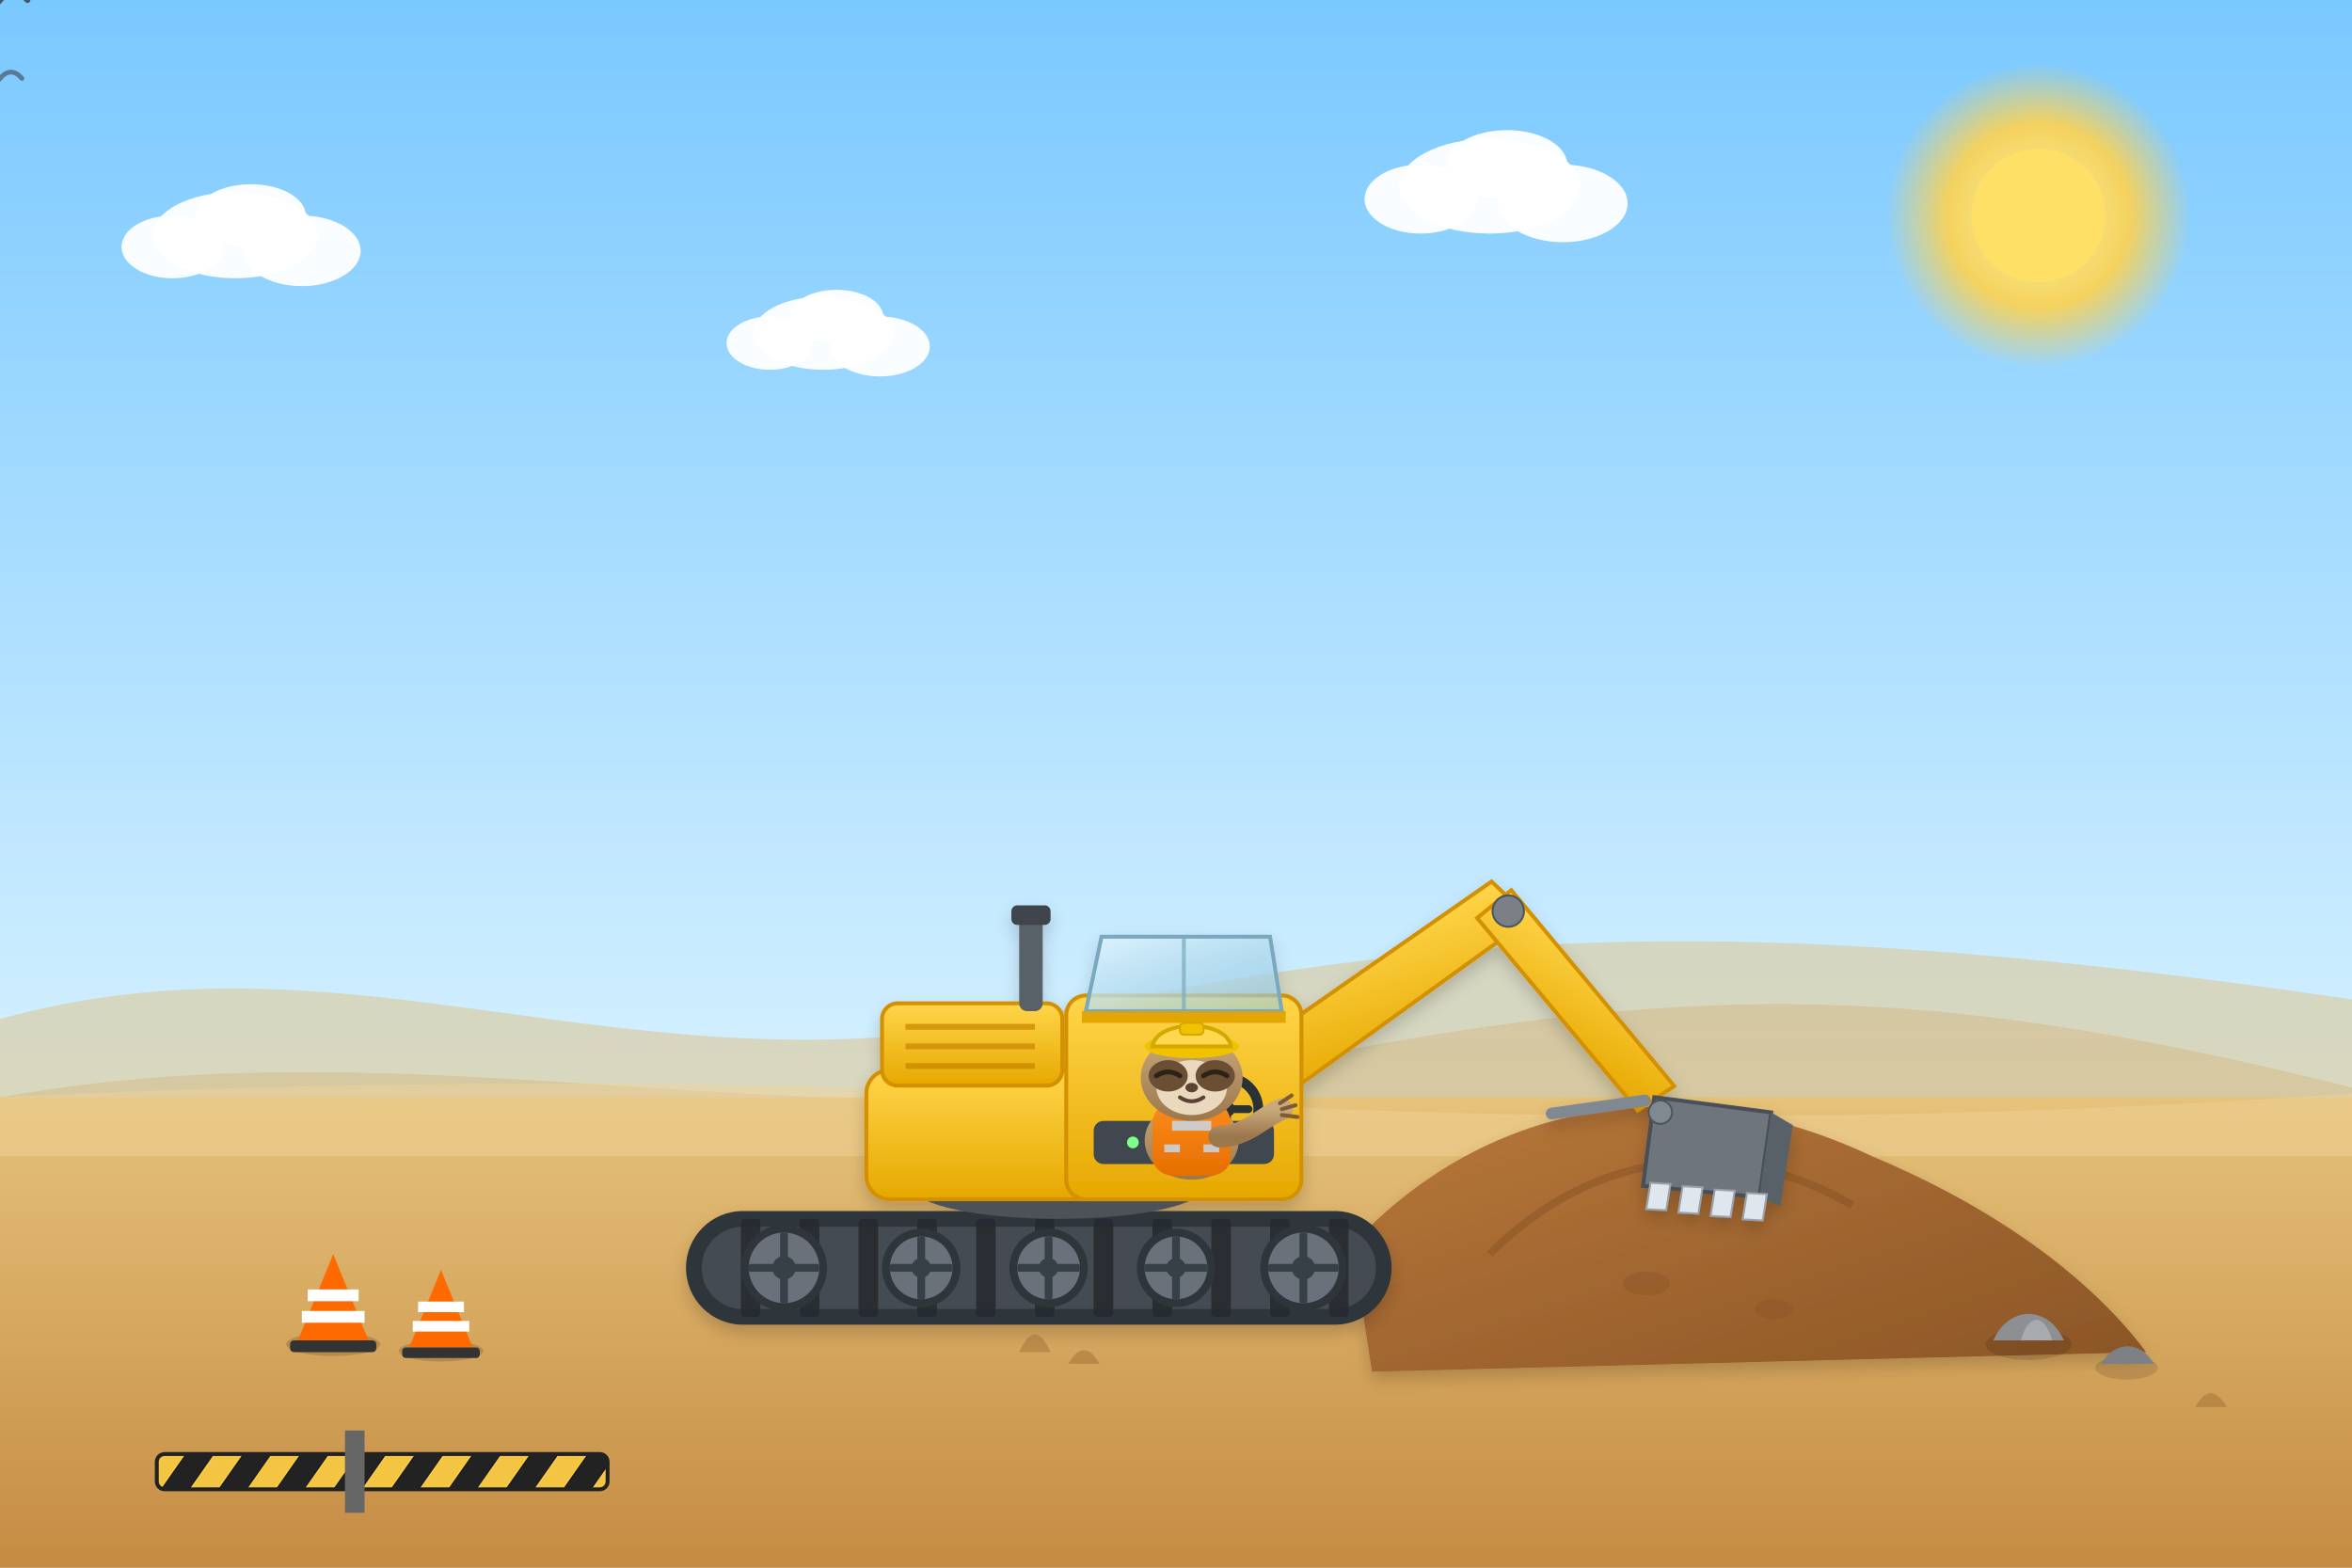
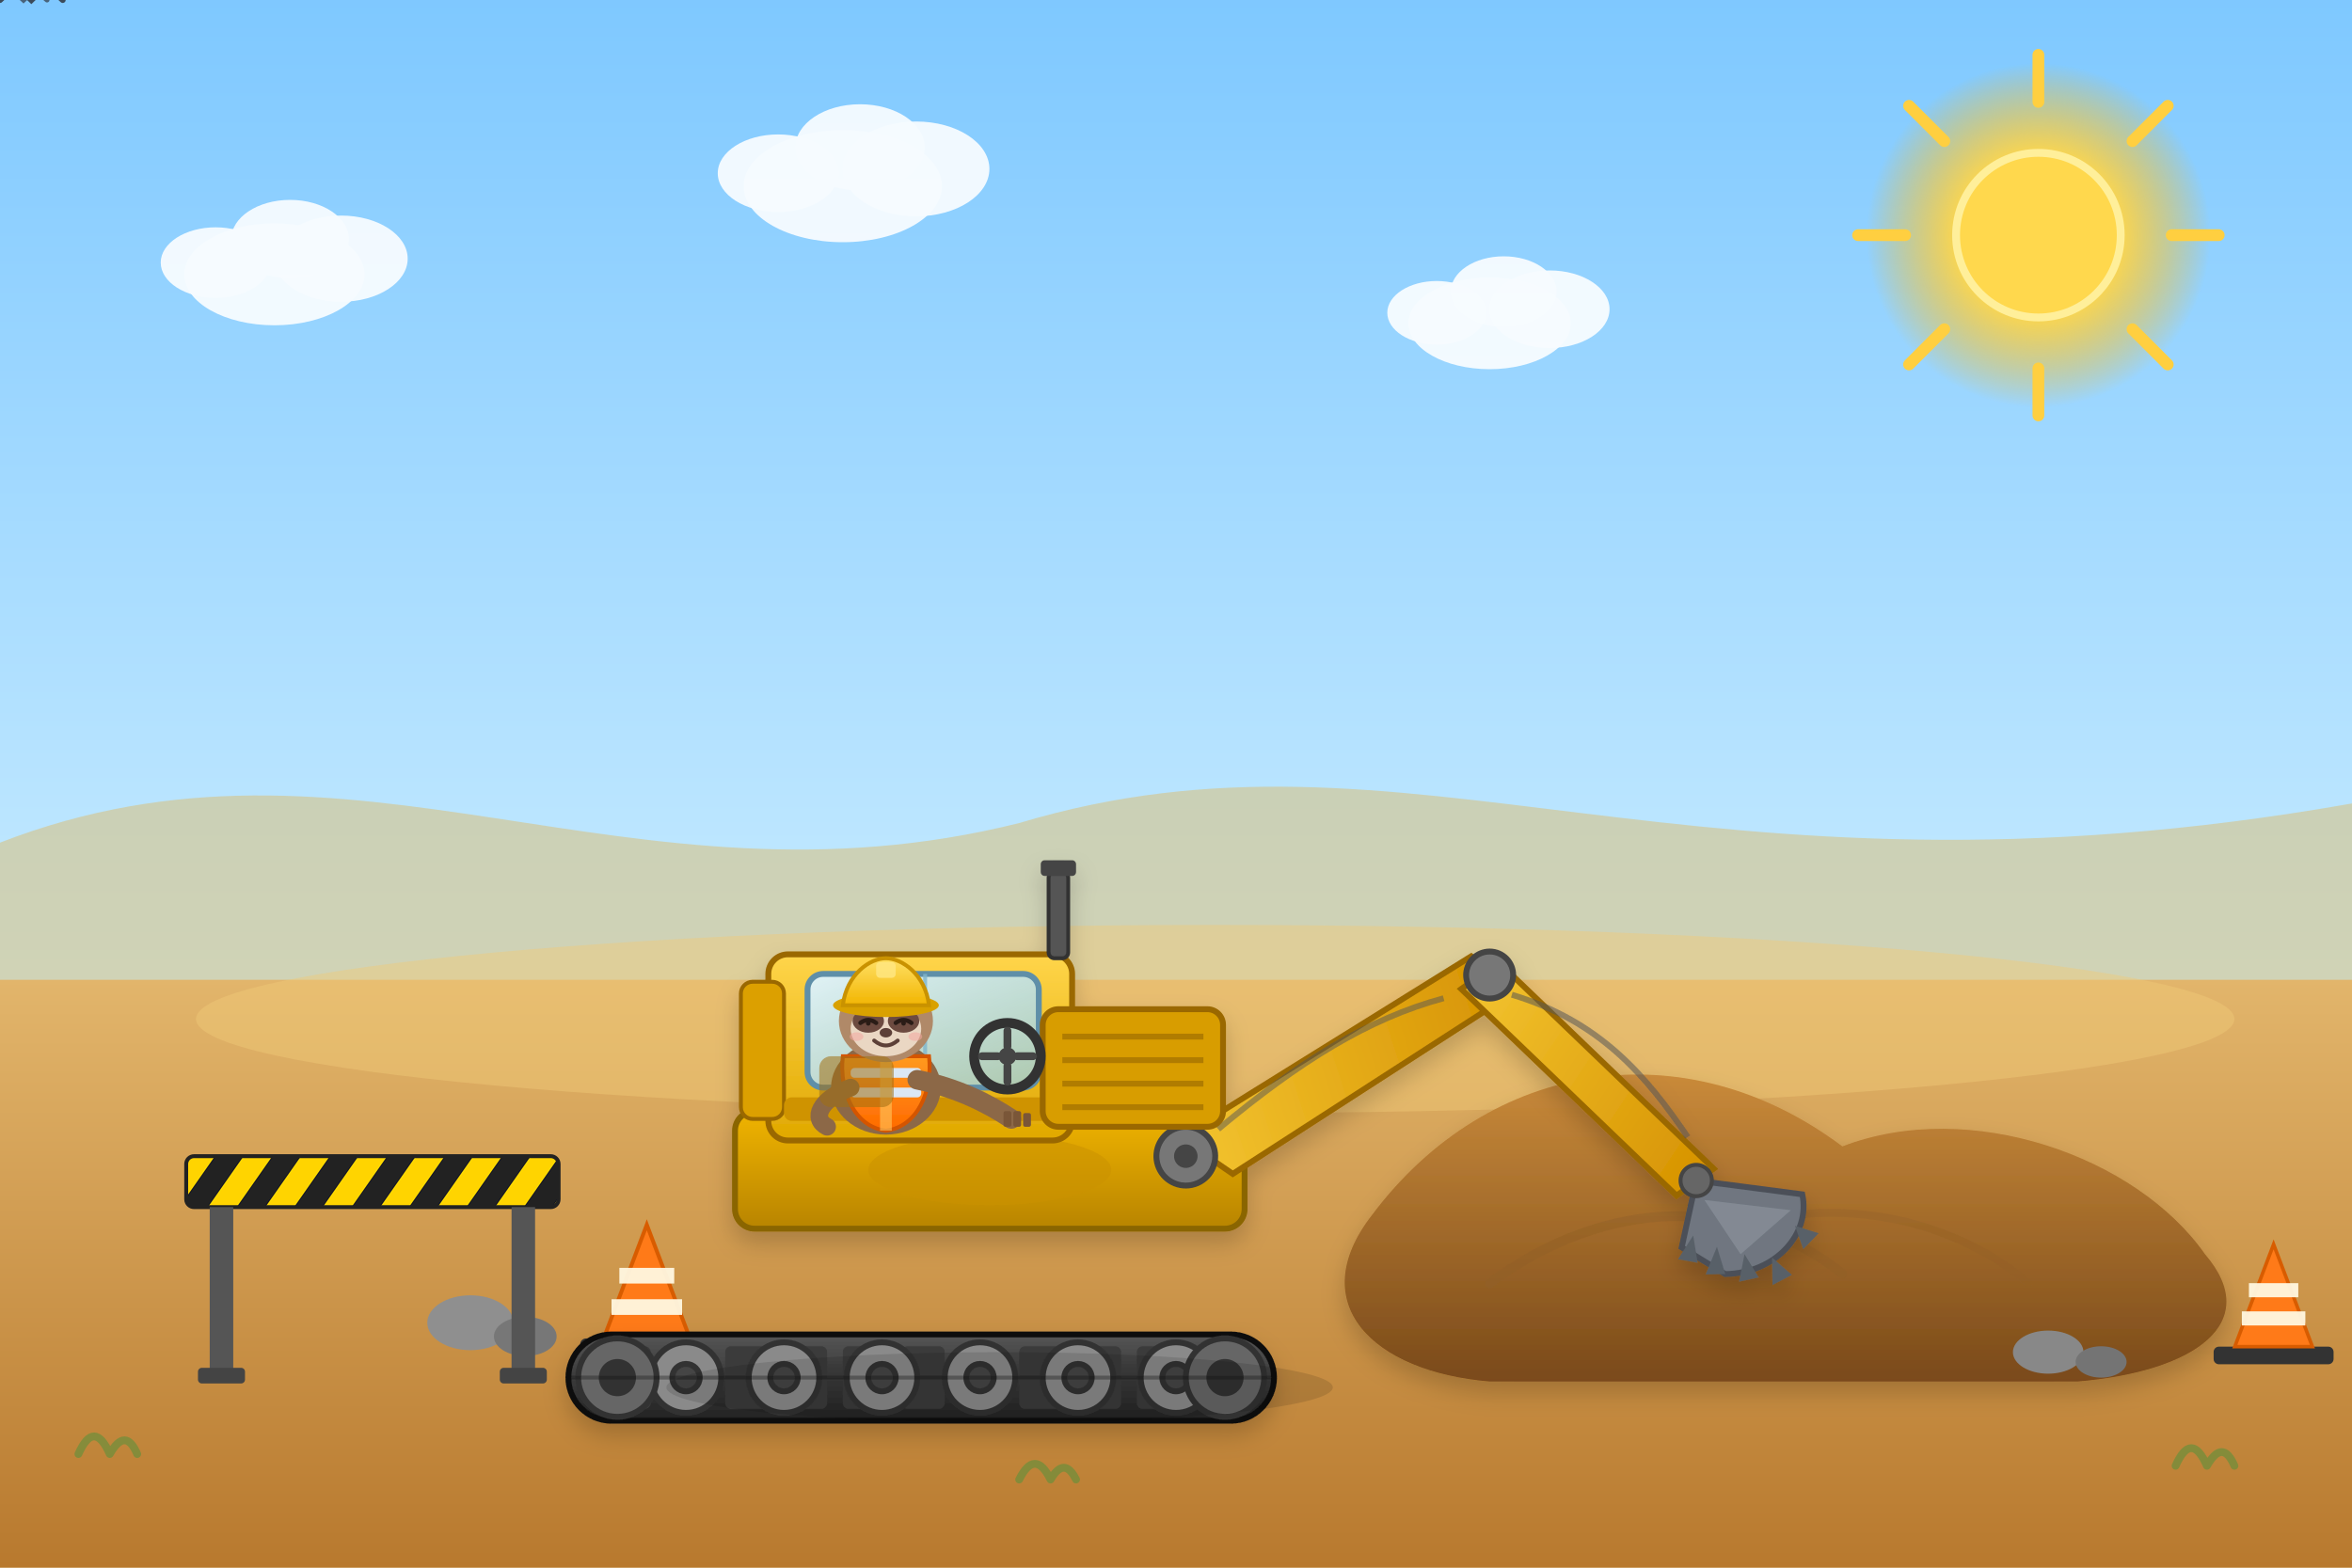
<svg xmlns="http://www.w3.org/2000/svg" viewBox="0 0 1200 800" width="1200" height="800" role="img" aria-labelledby="title desc">
  <defs>
-     <linearGradient id="sky" x1="0" y1="0" x2="0" y2="1">
-       <stop offset="0%" stop-color="#79c8ff" />
-       <stop offset="65%" stop-color="#cfeeff" />
-       <stop offset="100%" stop-color="#f7f3d6" />
+     <linearGradient id="skyGrad" x1="0" y1="0" x2="0" y2="1">
+       <stop offset="0%" stop-color="#7ec8ff" />
+       <stop offset="65%" stop-color="#c9ecff" />
+       <stop offset="100%" stop-color="#f8e8b0" />
    </linearGradient>
    <radialGradient id="sunGlow" cx="50%" cy="50%" r="50%">
-       <stop offset="0%" stop-color="#fff6a8" />
-       <stop offset="60%" stop-color="#ffd24d" stop-opacity="0.9" />
-       <stop offset="100%" stop-color="#ffd24d" stop-opacity="0" />
+       <stop offset="0%" stop-color="#fff7c2" />
+       <stop offset="45%" stop-color="#ffd84d" />
+       <stop offset="100%" stop-color="#ffb300" stop-opacity="0" />
    </radialGradient>
-     <linearGradient id="ground" x1="0" y1="0" x2="0" y2="1">
-       <stop offset="0%" stop-color="#e6c27a" />
-       <stop offset="100%" stop-color="#c58b43" />
-     </linearGradient>
-     <linearGradient id="dirt" x1="0" y1="0" x2="1" y2="1">
-       <stop offset="0%" stop-color="#b8783a" />
-       <stop offset="100%" stop-color="#8a5526" />
-     </linearGradient>
-     <linearGradient id="excBody" x1="0" y1="0" x2="0" y2="1">
+     <linearGradient id="groundGrad" x1="0" y1="0" x2="0" y2="1">
+       <stop offset="0%" stop-color="#e2b56b" />
+       <stop offset="100%" stop-color="#b8792e" />
+     </linearGradient>
+     <linearGradient id="dirtGrad" x1="0" y1="0" x2="0" y2="1">
+       <stop offset="0%" stop-color="#c98a3a" />
+       <stop offset="100%" stop-color="#7a4a1a" />
+     </linearGradient>
+     <linearGradient id="excBodyGrad" x1="0" y1="0" x2="0" y2="1">
      <stop offset="0%" stop-color="#ffd54a" />
-       <stop offset="100%" stop-color="#e6a800" />
-     </linearGradient>
-     <linearGradient id="excDark" x1="0" y1="0" x2="0" y2="1">
-       <stop offset="0%" stop-color="#5b6168" />
-       <stop offset="100%" stop-color="#353a40" />
-     </linearGradient>
-     <linearGradient id="metal" x1="0" y1="0" x2="1" y2="1">
-       <stop offset="0%" stop-color="#dfe6ee" />
-       <stop offset="100%" stop-color="#9aa7b3" />
-     </linearGradient>
-     <linearGradient id="glass" x1="0" y1="0" x2="1" y2="1">
+       <stop offset="100%" stop-color="#e0a800" />
+     </linearGradient>
+     <linearGradient id="excDarkGrad" x1="0" y1="0" x2="0" y2="1">
+       <stop offset="0%" stop-color="#f0b400" />
+       <stop offset="100%" stop-color="#b88400" />
+     </linearGradient>
+     <linearGradient id="armGrad" x1="0" y1="0" x2="1" y2="0">
+       <stop offset="0%" stop-color="#f3c430" />
+       <stop offset="100%" stop-color="#d69200" />
+     </linearGradient>
+     <linearGradient id="trackGrad" x1="0" y1="0" x2="0" y2="1">
+       <stop offset="0%" stop-color="#555" />
+       <stop offset="100%" stop-color="#222" />
+     </linearGradient>
+     <linearGradient id="glassGrad" x1="0" y1="0" x2="1" y2="1">
      <stop offset="0%" stop-color="#dff4ff" stop-opacity="0.95" />
-       <stop offset="100%" stop-color="#8ecae6" stop-opacity="0.55" />
-     </linearGradient>
-     <linearGradient id="slothFur" x1="0" y1="0" x2="0" y2="1">
-       <stop offset="0%" stop-color="#c9a97a" />
-       <stop offset="100%" stop-color="#9b774d" />
-     </linearGradient>
-     <linearGradient id="vest" x1="0" y1="0" x2="0" y2="1">
-       <stop offset="0%" stop-color="#ff8f1f" />
-       <stop offset="100%" stop-color="#e56f00" />
-     </linearGradient>
+       <stop offset="100%" stop-color="#8fd3ff" stop-opacity="0.65" />
+     </linearGradient>
+     <linearGradient id="vestGrad" x1="0" y1="0" x2="0" y2="1">
+       <stop offset="0%" stop-color="#ff9a1f" />
+       <stop offset="100%" stop-color="#ff6a00" />
+     </linearGradient>
+     <linearGradient id="hatGrad" x1="0" y1="0" x2="0" y2="1">
+       <stop offset="0%" stop-color="#ffe066" />
+       <stop offset="100%" stop-color="#f2b500" />
+     </linearGradient>
+     <pattern id="cautionStripe" patternUnits="userSpaceOnUse" width="24" height="24" patternTransform="rotate(35)">
+       <rect width="24" height="24" fill="#222" />
+       <rect width="12" height="24" fill="#ffd400" />
+     </pattern>
    <filter id="softShadow" x="-20%" y="-20%" width="140%" height="140%">
-       <feDropShadow dx="0" dy="4" stdDeviation="4" flood-color="#000" flood-opacity="0.18" />
+       <feDropShadow dx="0" dy="6" stdDeviation="6" flood-color="#000" flood-opacity="0.18" />
    </filter>
-     <pattern id="caution" patternUnits="userSpaceOnUse" width="24" height="24" patternTransform="rotate(35)">
-       <rect width="24" height="24" fill="#222" />
-       <rect width="12" height="24" fill="#f4c542" />
-     </pattern>
-     <g id="cloud">
-       <ellipse cx="0" cy="0" rx="42" ry="22" fill="#ffffff" opacity="0.95" />
-       <ellipse cx="-32" cy="6" rx="26" ry="16" fill="#ffffff" opacity="0.95" />
-       <ellipse cx="34" cy="8" rx="30" ry="18" fill="#ffffff" opacity="0.95" />
-       <ellipse cx="8" cy="-10" rx="28" ry="16" fill="#ffffff" opacity="0.95" />
-     </g>
-     <g id="cone">
-       <ellipse cx="0" cy="46" rx="24" ry="6" fill="#000" opacity="0.15" />
-       <polygon points="0,0 -18,44 18,44" fill="#ff6a00" />
-       <rect x="-13" y="18" width="26" height="6" fill="#fff" />
-       <rect x="-16" y="29" width="32" height="6" fill="#fff" />
-       <rect x="-22" y="44" width="44" height="6" rx="2" fill="#333" />
-     </g>
-     <g id="bird">
-       <path d="M-14 0 Q -7 -8 0 0 Q 7 -8 14 0" fill="none" stroke="#4a5568" stroke-width="3" stroke-linecap="round" />
+     <filter id="puffBlur">
+       <feGaussianBlur stdDeviation="2.2" />
+     </filter>
+     <g id="cloudShape">
+       <ellipse cx="0" cy="0" rx="46" ry="26" fill="#ffffff" fill-opacity="0.95" />
+       <ellipse cx="34" cy="-8" rx="34" ry="22" fill="#ffffff" fill-opacity="0.95" />
+       <ellipse cx="-30" cy="-6" rx="28" ry="18" fill="#ffffff" fill-opacity="0.95" />
+       <ellipse cx="8" cy="-18" rx="30" ry="20" fill="#ffffff" fill-opacity="0.95" />
+     </g>
+     <g id="trackTread">
+       <rect x="-180" y="58" width="360" height="44" rx="22" fill="url(#trackGrad)" stroke="#111" stroke-width="3" />
+       <g fill="#3a3a3a">
+         <rect x="-160" y="64" width="22" height="32" rx="3" />
+         <rect x="-130" y="64" width="22" height="32" rx="3" />
+         <rect x="-100" y="64" width="22" height="32" rx="3" />
+         <rect x="-70" y="64" width="22" height="32" rx="3" />
+         <rect x="-40" y="64" width="22" height="32" rx="3" />
+         <rect x="-10" y="64" width="22" height="32" rx="3" />
+         <rect x="20" y="64" width="22" height="32" rx="3" />
+         <rect x="50" y="64" width="22" height="32" rx="3" />
+         <rect x="80" y="64" width="22" height="32" rx="3" />
+         <rect x="110" y="64" width="22" height="32" rx="3" />
+         <rect x="140" y="64" width="22" height="32" rx="3" />
+       </g>
    </g>
  </defs>
-   <style>
-     .cloud1 { animation: drift 38s linear infinite; }
-     .cloud2 { animation: drift 52s linear infinite; }
-     .cloud3 { animation: drift 44s linear infinite; }
-     @keyframes drift { from { transform: translateX(-180px); } to { transform: translateX(1380px); } }
-     .birdFly { animation: birdCross 18s linear infinite; transform-origin: center; }
-     @keyframes birdCross { 0% { transform: translate(-120px, 120px); } 50% { transform: translate(600px, 90px); } 100% { transform: translate(1320px, 130px); } }
-     .wing { animation: flap 0.7s ease-in-out infinite; transform-origin: center; }
-     @keyframes flap { 0%,100% { transform: scaleY(1); } 50% { transform: scaleY(0.55); } }
-     .wheel { animation: roll 1.6s linear infinite; transform-box: fill-box; transform-origin: center; }
-     @keyframes roll { from { transform: rotate(0deg); } to { transform: rotate(360deg); } }
-     .steer { animation: steerTurn 4s ease-in-out infinite; transform-box: fill-box; transform-origin: center; }
-     @keyframes steerTurn { 0%,100% { transform: rotate(-18deg); } 50% { transform: rotate(18deg); } }
-     .dig { animation: digCycle 5.2s ease-in-out infinite; transform-box: fill-box; transform-origin: 0px 0px; }
-     @keyframes digCycle {
-       0%,100% { transform: rotate(0deg); }
-       20% { transform: rotate(8deg); }
-       45% { transform: rotate(-6deg); }
-       70% { transform: rotate(4deg); }
-     }
-     .stick { animation: stickCycle 5.2s ease-in-out infinite; transform-box: fill-box; transform-origin: 0px 0px; }
-     @keyframes stickCycle {
-       0%,100% { transform: rotate(0deg); }
-       20% { transform: rotate(18deg); }
-       45% { transform: rotate(-22deg); }
-       70% { transform: rotate(10deg); }
-     }
-     .bucket { animation: bucketCycle 5.2s ease-in-out infinite; transform-box: fill-box; transform-origin: 0px 0px; }
-     @keyframes bucketCycle {
-       0%,100% { transform: rotate(0deg); }
-       20% { transform: rotate(16deg); }
-       45% { transform: rotate(-42deg); }
-       58% { transform: rotate(-10deg); }
-       75% { transform: rotate(24deg); }
-     }
-     .blink { animation: blink 5s infinite; transform-box: fill-box; transform-origin: center; }
-     @keyframes blink { 0%,46%,50%,96%,100% { transform: scaleY(1); } 48%,98% { transform: scaleY(0.08); } }
-     .zzz1 { animation: zfloat 3.8s ease-in infinite; }
-     .zzz2 { animation: zfloat 3.8s ease-in infinite 1.2s; }
-     .zzz3 { animation: zfloat 3.8s ease-in infinite 2.4s; }
-     @keyframes zfloat {
-       0% { transform: translate(0,0) scale(0.7); opacity: 0; }
-       15% { opacity: 0.9; }
-       100% { transform: translate(18px,-52px) scale(1.15); opacity: 0; }
-     }
-     .puff1 { animation: puff 3.2s ease-out infinite; }
-     .puff2 { animation: puff 3.2s ease-out infinite 1.1s; }
-     .puff3 { animation: puff 3.2s ease-out infinite 2.2s; }
-     @keyframes puff {
-       0% { transform: translate(0,0) scale(0.5); opacity: 0; }
-       10% { opacity: 0.55; }
-       100% { transform: translate(22px,-46px) scale(1.35); opacity: 0; }
-     }
-   </style>
-   <rect x="0" y="0" width="1200" height="800" fill="url(#sky)" />
-   <g transform="translate(1040 110)">
-     <circle r="78" fill="url(#sunGlow)" />
-     <circle r="34" fill="#ffe066" />
-   </g>
-   <g class="cloud1" transform="translate(120 120)">
-     <use href="#cloud" />
-   </g>
-   <g class="cloud2" transform="translate(420 170) scale(0.85)">
-     <use href="#cloud" />
-   </g>
-   <g class="cloud3" transform="translate(760 95) scale(1.1)">
-     <use href="#cloud" />
-   </g>
-   <g class="birdFly">
-     <g class="wing">
-       <use href="#bird" />
-     </g>
-   </g>
-   <g class="birdFly" style="animation-delay:-9s; opacity:0.7">
-     <g transform="translate(0 40) scale(0.8)" class="wing">
-       <use href="#bird" />
-     </g>
-   </g>
-   <path d="M0 520 C 180 470, 320 560, 520 520 S 860 460, 1200 510 L1200 800 L0 800 Z" fill="#dcc58e" opacity="0.55" />
-   <path d="M0 560 C 220 520, 420 590, 640 545 S 980 500, 1200 555 L1200 800 L0 800 Z" fill="#d3b67d" opacity="0.45" />
-   <rect x="0" y="560" width="1200" height="240" fill="url(#ground)" />
-   <path d="M0 560 Q 300 545 600 562 T 1200 558 L1200 590 L0 590 Z" fill="#efd39a" opacity="0.45" />
+   <rect x="0" y="0" width="1200" height="800" fill="url(#skyGrad)" />
+   <g transform="translate(1040 120)">
+     <circle r="88" fill="url(#sunGlow)" />
+     <circle r="42" fill="#ffd84d" stroke="#ffef9a" stroke-width="4" />
+     <g stroke="#ffcf40" stroke-width="6" stroke-linecap="round">
+       <line x1="0" y1="-68" x2="0" y2="-92" />
+       <line x1="0" y1="68" x2="0" y2="92" />
+       <line x1="-68" y1="0" x2="-92" y2="0" />
+       <line x1="68" y1="0" x2="92" y2="0" />
+       <line x1="-48" y1="-48" x2="-66" y2="-66" />
+       <line x1="48" y1="-48" x2="66" y2="-66" />
+       <line x1="-48" y1="48" x2="-66" y2="66" />
+       <line x1="48" y1="48" x2="66" y2="66" />
+     </g>
+     <animateTransform attributeName="transform" type="rotate" from="0 1040 120" to="360 1040 120" dur="30s" repeatCount="indefinite" />
+   </g>
+   <g opacity="0.92">
+     <g transform="translate(140 140)">
+       <use href="#cloudShape" />
+       <animateTransform attributeName="transform" type="translate" values="140 140; 170 140; 140 140" dur="12s" repeatCount="indefinite" />
+     </g>
+     <g transform="translate(430 95) scale(1.1)">
+       <use href="#cloudShape" />
+       <animateTransform attributeName="transform" type="translate" values="430 95; 460 95; 430 95" dur="16s" repeatCount="indefinite" />
+     </g>
+     <g transform="translate(760 165) scale(0.9)">
+       <use href="#cloudShape" />
+       <animateTransform attributeName="transform" type="translate" values="760 165; 790 165; 760 165" dur="14s" repeatCount="indefinite" />
+     </g>
+   </g>
+   <g stroke="#3b4a5a" stroke-width="3" fill="none" stroke-linecap="round">
+     <path d="M0 0 q8 -8 16 0 q8 -8 16 0" />
+     <animateTransform attributeName="transform" type="translate" values="-60 180; 1260 150" dur="18s" repeatCount="indefinite" />
+   </g>
+   <g stroke="#3b4a5a" stroke-width="2.5" fill="none" stroke-linecap="round" opacity="0.8">
+     <path d="M0 0 q6 -6 12 0 q6 -6 12 0" />
+     <animateTransform attributeName="transform" type="translate" values="-120 220; 1220 205" dur="22s" begin="3s" repeatCount="indefinite" />
+   </g>
+   <path d="M0 430 C 180 360, 320 470, 520 420 C 720 360, 860 470, 1200 410 L1200 520 L0 520 Z" fill="#d9c07a" opacity="0.55" />
+   <rect x="0" y="500" width="1200" height="300" fill="url(#groundGrad)" />
+   <ellipse cx="620" cy="520" rx="520" ry="48" fill="#f0c978" opacity="0.45" />
  <g filter="url(#softShadow)">
-     <path d="M690 635 C 760 560, 860 545, 955 590 C 1015 615, 1065 650, 1095 690 L700 700 Z" fill="url(#dirt)" />
-     <path d="M760 640 C 815 585, 885 580, 945 615" fill="none" stroke="#7a4922" stroke-opacity="0.35" stroke-width="4" />
-     <ellipse cx="840" cy="655" rx="12" ry="6" fill="#7a4922" opacity="0.25" />
-     <ellipse cx="905" cy="668" rx="10" ry="5" fill="#7a4922" opacity="0.22" />
-   </g>
-   <g transform="translate(170 640)">
-     <use href="#cone" />
-   </g>
-   <g transform="translate(225 648) scale(0.9)">
-     <use href="#cone" />
-   </g>
-   <g transform="translate(1035 676)">
-     <ellipse cx="0" cy="10" rx="22" ry="8" fill="#000" opacity="0.12" />
-     <path d="M-18 8 C -10 -10, 10 -10, 18 8 Z" fill="#8d8f93" />
-     <path d="M-4 8 C 0 -6, 8 -6, 12 8 Z" fill="#a7aaae" />
-   </g>
-   <g transform="translate(1085 690)">
-     <ellipse cx="0" cy="8" rx="16" ry="6" fill="#000" opacity="0.12" />
-     <path d="M-13 6 C -6 -6, 7 -6, 14 6 Z" fill="#7d8085" />
-   </g>
-   <g transform="translate(80 742)">
-     <rect x="0" y="0" width="230" height="18" rx="4" fill="url(#caution)" stroke="#222" stroke-width="2" />
-     <rect x="96" y="-12" width="10" height="42" fill="#666" />
-   </g>
-   <g transform="translate(330 430)" filter="url(#softShadow)">
-     <g transform="translate(196 18)" fill="#d9dde2">
-       <circle class="puff1" cx="0" cy="0" r="9" opacity="0" />
-       <circle class="puff2" cx="0" cy="0" r="8" opacity="0" />
-       <circle class="puff3" cx="0" cy="0" r="7" opacity="0" />
-     </g>
-     <g transform="translate(0 170)">
-       <rect x="20" y="18" width="360" height="58" rx="29" fill="#2f343a" />
-       <rect x="28" y="26" width="344" height="42" rx="21" fill="#454b52" />
-       <g fill="#262a2f" opacity="0.9">
-         <rect x="48" y="22" width="10" height="50" rx="2" />
-         <rect x="78" y="22" width="10" height="50" rx="2" />
-         <rect x="108" y="22" width="10" height="50" rx="2" />
-         <rect x="138" y="22" width="10" height="50" rx="2" />
-         <rect x="168" y="22" width="10" height="50" rx="2" />
-         <rect x="198" y="22" width="10" height="50" rx="2" />
-         <rect x="228" y="22" width="10" height="50" rx="2" />
-         <rect x="258" y="22" width="10" height="50" rx="2" />
-         <rect x="288" y="22" width="10" height="50" rx="2" />
-         <rect x="318" y="22" width="10" height="50" rx="2" />
-         <rect x="348" y="22" width="10" height="50" rx="2" />
-       </g>
-       <g>
-         <g class="wheel" transform="translate(70 47)">
-           <circle r="20" fill="#6a717a" stroke="#2f343a" stroke-width="4" />
-           <circle r="6" fill="#394046" />
-           <rect x="-2" y="-18" width="4" height="36" fill="#394046" rx="1" />
-           <rect x="-18" y="-2" width="36" height="4" fill="#394046" rx="1" />
-         </g>
-         <g class="wheel" transform="translate(140 47)">
-           <circle r="18" fill="#6a717a" stroke="#2f343a" stroke-width="4" />
-           <circle r="5" fill="#394046" />
-           <rect x="-2" y="-16" width="4" height="32" fill="#394046" rx="1" />
-           <rect x="-16" y="-2" width="32" height="4" fill="#394046" rx="1" />
-         </g>
-         <g class="wheel" transform="translate(205 47)">
-           <circle r="18" fill="#6a717a" stroke="#2f343a" stroke-width="4" />
-           <circle r="5" fill="#394046" />
-           <rect x="-2" y="-16" width="4" height="32" fill="#394046" rx="1" />
-           <rect x="-16" y="-2" width="32" height="4" fill="#394046" rx="1" />
-         </g>
-         <g class="wheel" transform="translate(270 47)">
-           <circle r="18" fill="#6a717a" stroke="#2f343a" stroke-width="4" />
-           <circle r="5" fill="#394046" />
-           <rect x="-2" y="-16" width="4" height="32" fill="#394046" rx="1" />
-           <rect x="-16" y="-2" width="32" height="4" fill="#394046" rx="1" />
-         </g>
-         <g class="wheel" transform="translate(335 47)">
-           <circle r="20" fill="#6a717a" stroke="#2f343a" stroke-width="4" />
-           <circle r="6" fill="#394046" />
-           <rect x="-2" y="-18" width="4" height="36" fill="#394046" rx="1" />
-           <rect x="-18" y="-2" width="36" height="4" fill="#394046" rx="1" />
-         </g>
-       </g>
-     </g>
-     <ellipse cx="210" cy="176" rx="74" ry="16" fill="#4b5259" />
-     <rect x="112" y="116" width="210" height="66" rx="12" fill="url(#excBody)" stroke="#d39000" stroke-width="2" />
-     <rect x="120" y="82" width="92" height="42" rx="8" fill="url(#excBody)" stroke="#d39000" stroke-width="2" />
-     <g stroke="#c78400" stroke-width="3" opacity="0.7">
-       <line x1="132" y1="94" x2="198" y2="94" />
-       <line x1="132" y1="104" x2="198" y2="104" />
-       <line x1="132" y1="114" x2="198" y2="114" />
-     </g>
-     <rect x="190" y="36" width="12" height="50" rx="4" fill="#596068" />
-     <rect x="186" y="32" width="20" height="10" rx="3" fill="#3f454b" />
-     <g transform="translate(292 126)">
-       <g class="dig" transform="rotate(-18)">
-         <path d="M0 -8 L165 -58 L178 -34 L16 18 Z" fill="url(#excBody)" stroke="#d39000" stroke-width="2" />
-         <circle cx="8" cy="4" r="9" fill="#7a8086" stroke="#4e545a" />
-         <g class="stick" transform="translate(168 -46) rotate(48)">
-           <path d="M0 -7 L122 38 L112 58 L-8 14 Z" fill="url(#excBody)" stroke="#d39000" stroke-width="2" />
-           <circle cx="4" cy="3" r="8" fill="#7a8086" stroke="#4e545a" />
-           <g class="bucket" transform="translate(116 48) rotate(-38)">
-             <rect x="-56" y="-2" width="54" height="6" rx="3" fill="#808891" />
-             <path d="M0 0 L58 16 L46 58 L-12 44 Z" fill="#6e757d" stroke="#495056" stroke-width="2" />
-             <path d="M58 16 L68 24 L56 64 L46 58 Z" fill="#596068" />
-             <g fill="#dfe6ee" stroke="#98a3ad" stroke-width="1">
-               <polygon points="-8,43 2,45 -2,58 -12,56" />
-               <polygon points="8,47 18,49 14,62 4,60" />
-               <polygon points="24,51 34,53 30,66 20,64" />
-               <polygon points="40,55 50,57 46,70 36,68" />
+     <path d="M700 620 C 760 540, 860 525, 940 585 C 1005 560, 1090 590, 1125 640 C 1155 675, 1120 700, 1060 705 L760 705 C 700 700, 665 665, 700 620 Z" fill="url(#dirtGrad)" />
+     <path d="M760 655 C 820 610, 890 610, 940 650" fill="none" stroke="#915f25" stroke-width="5" stroke-linecap="round" opacity="0.45" />
+     <path d="M865 635 C 925 605, 995 620, 1035 655" fill="none" stroke="#915f25" stroke-width="4" stroke-linecap="round" opacity="0.35" />
+   </g>
+   <g>
+     <ellipse cx="240" cy="675" rx="22" ry="14" fill="#8f8f8f" />
+     <ellipse cx="268" cy="682" rx="16" ry="10" fill="#777" />
+     <ellipse cx="1045" cy="690" rx="18" ry="11" fill="#888" />
+     <ellipse cx="1072" cy="695" rx="13" ry="8" fill="#747474" />
+   </g>
+   <g transform="translate(95 590)">
+     <rect x="0" y="0" width="190" height="26" rx="4" fill="url(#cautionStripe)" stroke="#222" stroke-width="2" />
+     <rect x="12" y="26" width="12" height="88" fill="#555" />
+     <rect x="166" y="26" width="12" height="88" fill="#555" />
+     <rect x="6" y="108" width="24" height="8" rx="2" fill="#444" />
+     <rect x="160" y="108" width="24" height="8" rx="2" fill="#444" />
+   </g>
+   <g transform="translate(330 625)">
+     <rect x="-34" y="58" width="68" height="10" rx="3" fill="#333" />
+     <path d="M-22 58 L0 0 L22 58 Z" fill="#ff7a18" stroke="#d85c00" stroke-width="2" />
+     <rect x="-14" y="22" width="28" height="8" fill="#fff7df" opacity="0.95" />
+     <rect x="-18" y="38" width="36" height="8" fill="#fff7df" opacity="0.95" />
+   </g>
+   <g transform="translate(1160 635) scale(0.9)">
+     <rect x="-34" y="58" width="68" height="10" rx="3" fill="#333" />
+     <path d="M-22 58 L0 0 L22 58 Z" fill="#ff7a18" stroke="#d85c00" stroke-width="2" />
+     <rect x="-14" y="22" width="28" height="8" fill="#fff7df" opacity="0.95" />
+     <rect x="-18" y="38" width="36" height="8" fill="#fff7df" opacity="0.95" />
+   </g>
+   <g id="excavator" transform="translate(470 505)" filter="url(#softShadow)">
+     <g id="tracks" transform="translate(0 118)">
+       <use href="#trackTread" />
+       <g fill="#777" stroke="#333" stroke-width="3">
+         <g>
+           <circle cx="-120" cy="80" r="18" fill="#8a8a8a" />
+           <circle cx="-120" cy="80" r="7" fill="#444" />
+           <circle cx="-70" cy="80" r="18" fill="#8a8a8a" />
+           <circle cx="-70" cy="80" r="7" fill="#444" />
+           <circle cx="-20" cy="80" r="18" fill="#8a8a8a" />
+           <circle cx="-20" cy="80" r="7" fill="#444" />
+           <circle cx="30" cy="80" r="18" fill="#8a8a8a" />
+           <circle cx="30" cy="80" r="7" fill="#444" />
+           <circle cx="80" cy="80" r="18" fill="#8a8a8a" />
+           <circle cx="80" cy="80" r="7" fill="#444" />
+           <circle cx="130" cy="80" r="18" fill="#8a8a8a" />
+           <circle cx="130" cy="80" r="7" fill="#444" />
+           <animateTransform attributeName="transform" type="rotate" values="0 0 80; 360 0 80" dur="2.2s" repeatCount="indefinite" />
+         </g>
+         <circle cx="-155" cy="80" r="20" fill="#666" />
+         <circle cx="-155" cy="80" r="8" fill="#333" />
+         <circle cx="155" cy="80" r="20" fill="#666" />
+         <circle cx="155" cy="80" r="8" fill="#333" />
+       </g>
+       <g opacity="0.35" stroke="#111" stroke-width="2">
+         <line x1="-180" y1="80" x2="180" y2="80">
+           <animate attributeName="stroke-dasharray" values="10 14;14 10;10 14" dur="1.1s" repeatCount="indefinite" />
+           <animate attributeName="stroke-dashoffset" values="0;-24;0" dur="1.1s" repeatCount="indefinite" />
+         </line>
+       </g>
+     </g>
+     <g id="upperBody" transform="translate(0 0)">
+       <animateTransform attributeName="transform" type="rotate" values="-1 40 90; 1 40 90; -1 40 90" dur="6s" repeatCount="indefinite" />
+       <rect x="-95" y="62" width="260" height="60" rx="10" fill="url(#excDarkGrad)" stroke="#8a6500" stroke-width="3" />
+       <ellipse cx="35" cy="92" rx="62" ry="18" fill="#cb9100" opacity="0.55" />
+       <g id="armAssembly" transform="translate(135 85)">
+         <g id="boom" transform="rotate(-18)">
+           <animateTransform attributeName="transform" type="rotate" values="-18; -10; -24; -18" keyTimes="0;0.35;0.75;1" dur="4.8s" repeatCount="indefinite" />
+           <path d="M0 -10 L170 -52 L186 -28 L20 16 Z" fill="url(#armGrad)" stroke="#9a6800" stroke-width="3" />
+           <circle cx="0" cy="0" r="15" fill="#777" stroke="#444" stroke-width="3" />
+           <circle cx="0" cy="0" r="6" fill="#444" />
+           <g id="stick" transform="translate(176 -40) rotate(52)">
+             <animateTransform attributeName="transform" type="rotate" values="52; 68; 30; 52" keyTimes="0;0.35;0.75;1" dur="4.8s" repeatCount="indefinite" />
+             <path d="M0 -8 L150 18 L142 40 L-8 14 Z" fill="url(#armGrad)" stroke="#9a6800" stroke-width="3" />
+             <circle cx="0" cy="0" r="12" fill="#777" stroke="#444" stroke-width="3" />
+             <g id="bucket" transform="translate(146 28) rotate(-35)">
+               <animateTransform attributeName="transform" type="rotate" values="-35; -5; -78; -35" keyTimes="0;0.35;0.75;1" dur="4.8s" repeatCount="indefinite" />
+               <path d="M0 0 L54 8 C 58 28, 40 48, 14 48 L-8 34 Z" fill="#6f7680" stroke="#4b5058" stroke-width="3" />
+               <path d="M4 10 L48 16 L22 38 Z" fill="#8b929b" opacity="0.7" />
+               <g fill="#596068">
+                 <path d="M-2 28 l-8 12 l10 2 z" />
+                 <path d="M10 34 l-6 14 l10 0 z" />
+                 <path d="M24 38 l-3 14 l10 -2 z" />
+                 <path d="M38 40 l0 14 l10 -5 z" />
+                 <path d="M50 24 l4 12 l8 -8 z" />
+               </g>
+               <circle cx="0" cy="0" r="8" fill="#666" stroke="#444" stroke-width="2" />
            </g>
-             <circle cx="2" cy="8" r="6" fill="#808891" stroke="#4e545a" />
-           </g>
-         </g>
-       </g>
-     </g>
-     <g transform="translate(214 34)">
-       <rect x="0" y="44" width="120" height="104" rx="10" fill="url(#excBody)" stroke="#d39000" stroke-width="2" />
-       <path d="M10 52 L110 52 L104 14 L18 14 Z" fill="url(#glass)" stroke="#7aa9bf" stroke-width="2" />
-       <line x1="60" y1="14" x2="60" y2="52" stroke="#7aa9bf" stroke-width="2" opacity="0.7" />
-       <rect x="8" y="52" width="104" height="6" fill="#e0a100" opacity="0.9" />
-       <rect x="14" y="108" width="92" height="22" rx="5" fill="#3f4650" />
-       <circle cx="34" cy="119" r="3" fill="#7dff8a" />
-       <circle cx="45" cy="119" r="3" fill="#7dc8ff" />
-       <g class="steer" transform="translate(82 102)">
-         <circle r="16" fill="none" stroke="#2b3036" stroke-width="5" />
-         <circle r="4" fill="#2b3036" />
-         <rect x="-13" y="-2" width="26" height="4" rx="2" fill="#2b3036" />
-         <rect x="-2" y="-13" width="4" height="26" rx="2" fill="#2b3036" />
-       </g>
-       <g transform="translate(40 62)">
-         <g fill="#5f6f86" font-family="Arial, Helvetica, sans-serif" font-weight="700">
-           <text class="zzz1" x="44" y="2" font-size="14" opacity="0">Z</text>
-           <text class="zzz2" x="44" y="2" font-size="16" opacity="0">Z</text>
-           <text class="zzz3" x="44" y="2" font-size="18" opacity="0">z</text>
-         </g>
-         <ellipse cx="24" cy="56" rx="24" ry="20" fill="url(#slothFur)" />
-         <path d="M4 48 C 4 38, 14 32, 24 32 C 34 32, 44 38, 44 48 L44 64 C 44 70, 39 74, 33 74 L15 74 C 9 74, 4 70, 4 64 Z" fill="url(#vest)" />
-         <rect x="14" y="46" width="20" height="5" fill="#c7d7e8" opacity="0.85" />
-         <rect x="10" y="58" width="8" height="4" fill="#c7d7e8" opacity="0.85" />
-         <rect x="30" y="58" width="8" height="4" fill="#c7d7e8" opacity="0.85" />
-         <path d="M38 54 C 52 54, 60 44, 70 40" fill="none" stroke="url(#slothFur)" stroke-width="11" stroke-linecap="round" />
-         <g transform="translate(70 40)" stroke="#7d5a39" stroke-width="2" stroke-linecap="round">
-           <line x1="0" y1="0" x2="7" y2="-2" />
-           <line x1="0" y1="3" x2="8" y2="4" />
-           <line x1="-1" y1="-3" x2="5" y2="-7" />
-         </g>
-         <ellipse cx="24" cy="24" rx="26" ry="22" fill="url(#slothFur)" />
-         <ellipse cx="24" cy="29" rx="18" ry="14" fill="#ead8bf" />
-         <ellipse cx="12" cy="23" rx="10" ry="8" fill="#6b4f35" />
-         <ellipse cx="36" cy="23" rx="10" ry="8" fill="#6b4f35" />
-         <g class="blink">
-           <path d="M6 23 Q 12 19 18 23" fill="none" stroke="#2f2418" stroke-width="2.5" stroke-linecap="round" />
-           <path d="M30 23 Q 36 19 42 23" fill="none" stroke="#2f2418" stroke-width="2.5" stroke-linecap="round" />
-         </g>
-         <ellipse cx="24" cy="29" rx="3.2" ry="2.4" fill="#5b4330" />
-         <path d="M18 34 Q 24 38 30 34" fill="none" stroke="#5b4330" stroke-width="2" stroke-linecap="round" />
+             <path d="M15 2 C 60 -12, 95 -2, 130 12" fill="none" stroke="#555" stroke-width="3" opacity="0.55" />
+           </g>
+           <path d="M20 -8 C 70 -28, 110 -38, 150 -36" fill="none" stroke="#555" stroke-width="3" opacity="0.5" />
+         </g>
+       </g>
+       <g id="cab">
+         <rect x="-78" y="-18" width="155" height="95" rx="10" fill="url(#excBodyGrad)" stroke="#9a6800" stroke-width="3" />
+         <rect x="-92" y="-4" width="22" height="70" rx="6" fill="#dca000" stroke="#9a6800" stroke-width="2" />
+         <rect x="-58" y="-8" width="118" height="58" rx="8" fill="url(#glassGrad)" stroke="#5f8fa8" stroke-width="3" />
+         <line x1="2" y1="-8" x2="2" y2="50" stroke="#7fb5cc" stroke-width="2" opacity="0.8" />
+         <rect x="-70" y="55" width="138" height="12" rx="4" fill="#cf9300" />
+         <g transform="translate(70 -18)">
+           <rect x="-5" y="-42" width="10" height="44" rx="3" fill="#555" stroke="#333" stroke-width="2" />
+           <rect x="-9" y="-48" width="18" height="8" rx="2" fill="#444" />
+           <g filter="url(#puffBlur)">
+             <circle cx="0" cy="-56" r="5" fill="#d9dde2" opacity="0">
+               <animate attributeName="cy" values="-56;-92" dur="3.2s" repeatCount="indefinite" />
+               <animate attributeName="r" values="4;11" dur="3.2s" repeatCount="indefinite" />
+               <animate attributeName="opacity" values="0;0.55;0" dur="3.2s" repeatCount="indefinite" />
+             </circle>
+             <circle cx="4" cy="-56" r="4" fill="#d9dde2" opacity="0">
+               <animate attributeName="cy" values="-56;-100" dur="3.2s" begin="1.1s" repeatCount="indefinite" />
+               <animate attributeName="cx" values="4;14" dur="3.2s" begin="1.1s" repeatCount="indefinite" />
+               <animate attributeName="r" values="3;10" dur="3.2s" begin="1.1s" repeatCount="indefinite" />
+               <animate attributeName="opacity" values="0;0.45;0" dur="3.2s" begin="1.1s" repeatCount="indefinite" />
+             </circle>
+             <circle cx="-2" cy="-56" r="4" fill="#d9dde2" opacity="0">
+               <animate attributeName="cy" values="-56;-88" dur="3.2s" begin="2.2s" repeatCount="indefinite" />
+               <animate attributeName="cx" values="-2;6" dur="3.2s" begin="2.2s" repeatCount="indefinite" />
+               <animate attributeName="r" values="3;9" dur="3.2s" begin="2.2s" repeatCount="indefinite" />
+               <animate attributeName="opacity" values="0;0.5;0" dur="3.2s" begin="2.2s" repeatCount="indefinite" />
+             </circle>
+           </g>
+         </g>
+       </g>
+       <rect x="62" y="10" width="92" height="60" rx="8" fill="#d89d00" stroke="#9a6800" stroke-width="3" />
+       <g stroke="#b07c00" stroke-width="3">
+         <line x1="72" y1="24" x2="144" y2="24" />
+         <line x1="72" y1="36" x2="144" y2="36" />
+         <line x1="72" y1="48" x2="144" y2="48" />
+         <line x1="72" y1="60" x2="144" y2="60" />
+       </g>
+       <g id="sloth" transform="translate(-18 16)">
+         <ellipse cx="0" cy="34" rx="28" ry="24" fill="#8c6847" />
+         <path d="M-22 18 C -24 36, -16 54, 0 56 C 16 54, 24 36, 22 18 Z" fill="url(#vestGrad)" stroke="#d45500" stroke-width="2" />
+         <g fill="#d9ecff" opacity="0.95">
+           <rect x="-18" y="24" width="36" height="5" rx="2" />
+           <rect x="-18" y="34" width="36" height="5" rx="2" />
+         </g>
+         <rect x="-3" y="18" width="6" height="38" fill="#ffcf66" opacity="0.55" />
+         <g stroke="#8c6847" stroke-width="10" stroke-linecap="round" fill="none">
+           <path d="M16 30 C 36 34, 52 42, 64 50" />
+         </g>
+         <g fill="#7a5738">
+           <rect x="60" y="46" width="4" height="8" rx="1" />
+           <rect x="65" y="46" width="4" height="8" rx="1" />
+           <rect x="70" y="47" width="4" height="7" rx="1" />
+         </g>
        <g transform="translate(0 -2)">
-           <ellipse cx="24" cy="10" rx="24" ry="6" fill="#f0c200" />
-           <path d="M4 10 C 6 -4, 42 -4, 44 10 Z" fill="#ffd84d" stroke="#d3a800" stroke-width="2" />
-           <rect x="18" y="-2" width="12" height="6" rx="2" fill="#f0c200" stroke="#d3a800" />
-         </g>
-       </g>
-     </g>
-   </g>
-   <g fill="#9c6a32" opacity="0.45">
-     <path d="M520 690 q8 -18 16 0" />
-     <path d="M545 696 q8 -14 16 0" />
-     <path d="M1120 718 q8 -14 16 0" />
-   </g>
+           <ellipse cx="0" cy="2" rx="24" ry="21" fill="#b08968" />
+           <ellipse cx="0" cy="6" rx="18" ry="14" fill="#ead7c3" />
+           <ellipse cx="-9" cy="2" rx="8" ry="6" fill="#6d4c41" />
+           <ellipse cx="9" cy="2" rx="8" ry="6" fill="#6d4c41" />
+           <g id="eyes">
+             <path d="M-13 3 q4 -3 8 0" fill="none" stroke="#2b1d18" stroke-width="2.2" stroke-linecap="round" />
+             <path d="M5 3 q4 -3 8 0" fill="none" stroke="#2b1d18" stroke-width="2.2" stroke-linecap="round" />
+             <circle cx="-9" cy="3.2" r="1.2" fill="#2b1d18" />
+             <circle cx="9" cy="3.2" r="1.2" fill="#2b1d18" />
+             <animate attributeName="opacity" values="1;1;1;1;0;1" keyTimes="0;0.72;0.78;0.84;0.88;1" dur="4.5s" repeatCount="indefinite" />
+           </g>
+           <g opacity="0">
+             <line x1="-13" y1="3" x2="-5" y2="3" stroke="#2b1d18" stroke-width="2.2" stroke-linecap="round" />
+             <line x1="5" y1="3" x2="13" y2="3" stroke="#2b1d18" stroke-width="2.2" stroke-linecap="round" />
+             <animate attributeName="opacity" values="0;0;0;0;1;0" keyTimes="0;0.72;0.78;0.84;0.88;1" dur="4.5s" repeatCount="indefinite" />
+           </g>
+           <ellipse cx="0" cy="8" rx="3.2" ry="2.4" fill="#5d4037" />
+           <path d="M-6 12 q6 5 12 0" fill="none" stroke="#5d4037" stroke-width="2" stroke-linecap="round" />
+           <ellipse cx="-15" cy="10" rx="3.5" ry="2.2" fill="#f2a7a1" opacity="0.55" />
+           <ellipse cx="15" cy="10" rx="3.5" ry="2.2" fill="#f2a7a1" opacity="0.55" />
+           <g transform="translate(0 -16)">
+             <ellipse cx="0" cy="10" rx="27" ry="6" fill="#d9a100" />
+             <path d="M-22 10 C -20 -6, -8 -14, 0 -14 C 8 -14, 20 -6, 22 10 Z" fill="url(#hatGrad)" stroke="#c99200" stroke-width="2" />
+             <rect x="-5" y="-12" width="10" height="8" rx="2" fill="#ffe680" opacity="0.85" />
+           </g>
+         </g>
+         <path d="M-18 34 C -34 40, -38 50, -30 54" fill="none" stroke="#8c6847" stroke-width="9" stroke-linecap="round" />
+         <g font-family="Arial, Helvetica, sans-serif" font-weight="700" fill="#355c7d">
+           <text x="18" y="-18" font-size="14" opacity="0">Z
+             <animate attributeName="y" values="-18;-52" dur="3.6s" repeatCount="indefinite" />
+             <animate attributeName="x" values="18;28" dur="3.6s" repeatCount="indefinite" />
+             <animate attributeName="opacity" values="0;0.9;0" dur="3.6s" repeatCount="indefinite" />
+           </text>
+           <text x="30" y="-8" font-size="18" opacity="0">Z
+             <animate attributeName="y" values="-8;-48" dur="3.6s" begin="1.2s" repeatCount="indefinite" />
+             <animate attributeName="x" values="30;44" dur="3.6s" begin="1.2s" repeatCount="indefinite" />
+             <animate attributeName="opacity" values="0;0.95;0" dur="3.6s" begin="1.2s" repeatCount="indefinite" />
+           </text>
+           <text x="42" y="2" font-size="22" opacity="0">Z
+             <animate attributeName="y" values="2;-44" dur="3.6s" begin="2.4s" repeatCount="indefinite" />
+             <animate attributeName="x" values="42;60" dur="3.6s" begin="2.4s" repeatCount="indefinite" />
+             <animate attributeName="opacity" values="0;1;0" dur="3.6s" begin="2.4s" repeatCount="indefinite" />
+           </text>
+         </g>
+       </g>
+       <g id="steeringWheel" transform="translate(44 34)">
+         <circle r="17" fill="none" stroke="#333" stroke-width="5" />
+         <circle r="4.5" fill="#444" />
+         <rect x="-2" y="-15" width="4" height="12" rx="2" fill="#444" />
+         <rect x="-2" y="3" width="4" height="12" rx="2" fill="#444" />
+         <rect x="-15" y="-2" width="12" height="4" rx="2" fill="#444" />
+         <rect x="3" y="-2" width="12" height="4" rx="2" fill="#444" />
+         <animateTransform attributeName="transform" type="rotate" values="-18 44 34; 18 44 34; -18 44 34" dur="5s" repeatCount="indefinite" />
+       </g>
+       <rect x="-52" y="34" width="38" height="26" rx="6" fill="#a06f12" opacity="0.55" />
+     </g>
+   </g>
+   <g stroke="#6b8f3a" stroke-width="4" stroke-linecap="round" fill="none" opacity="0.7">
+     <path d="M40 742 q8 -18 16 0 M56 742 q8 -14 14 0" />
+     <path d="M520 755 q8 -16 16 0 M536 755 q7 -12 13 0" />
+     <path d="M1110 748 q8 -18 16 0 M1126 748 q8 -14 14 0" />
+   </g>
+   <ellipse cx="510" cy="708" rx="170" ry="18" fill="#000" opacity="0.12" />
</svg>
